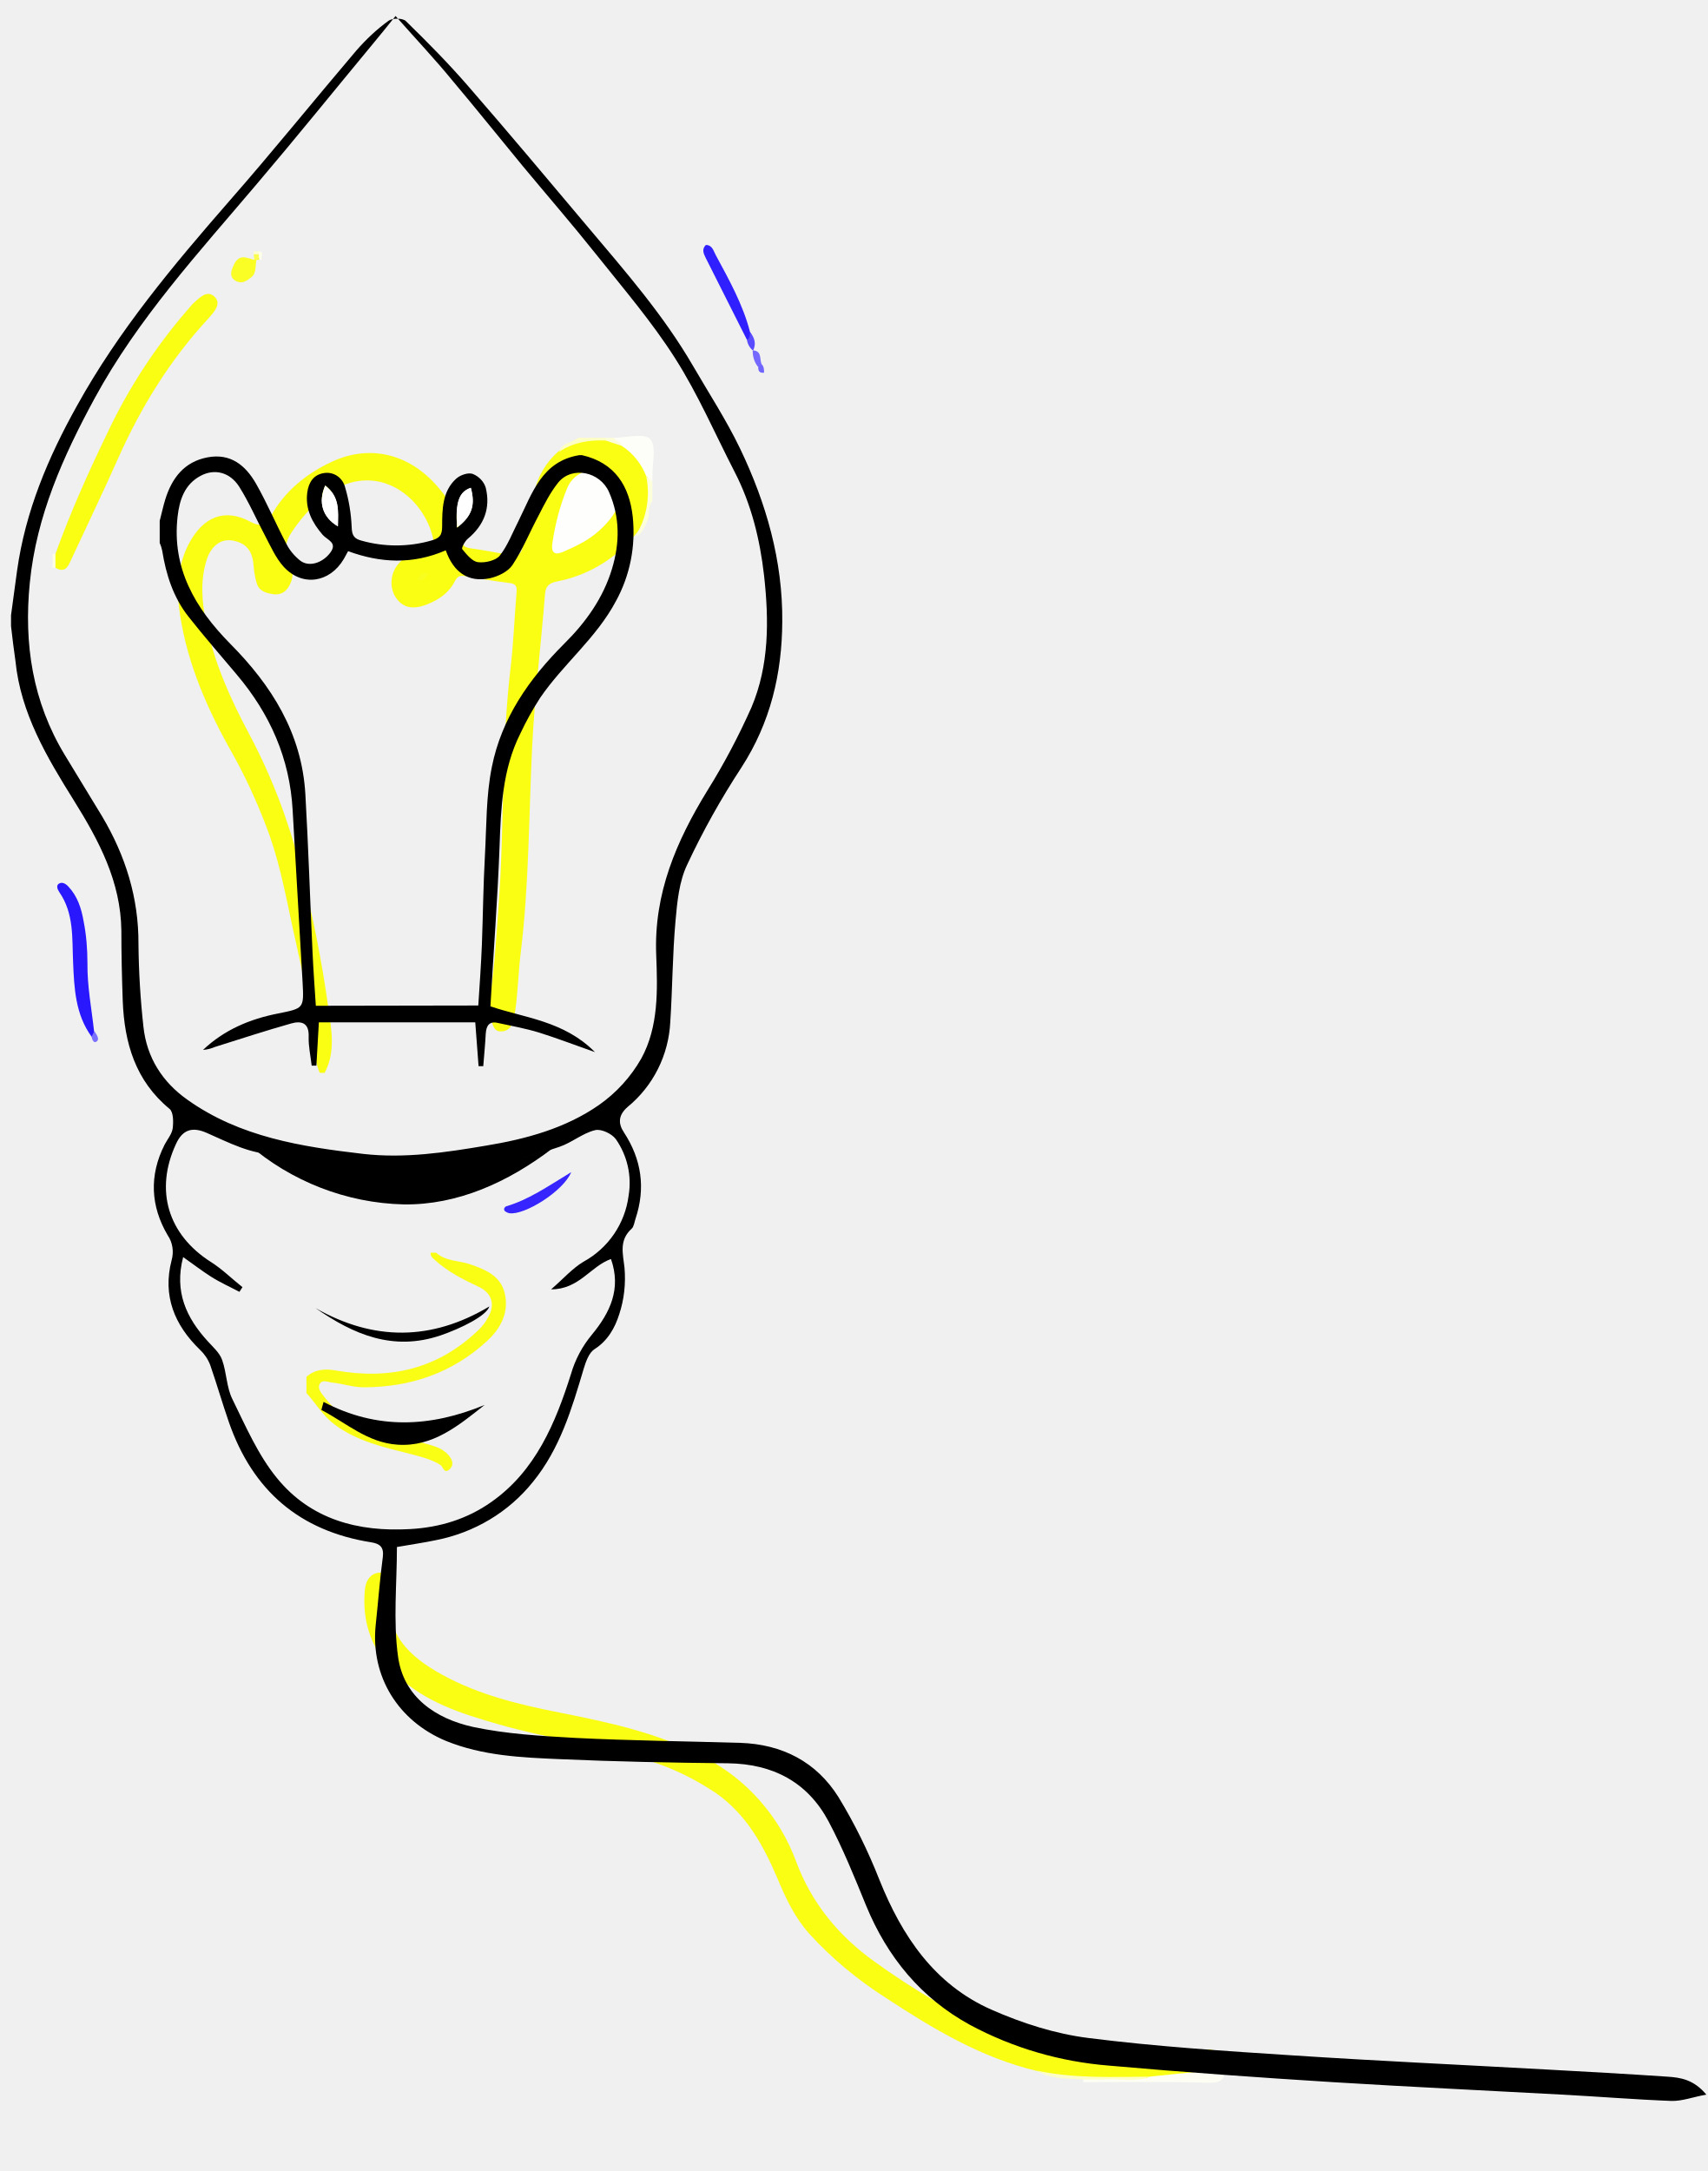
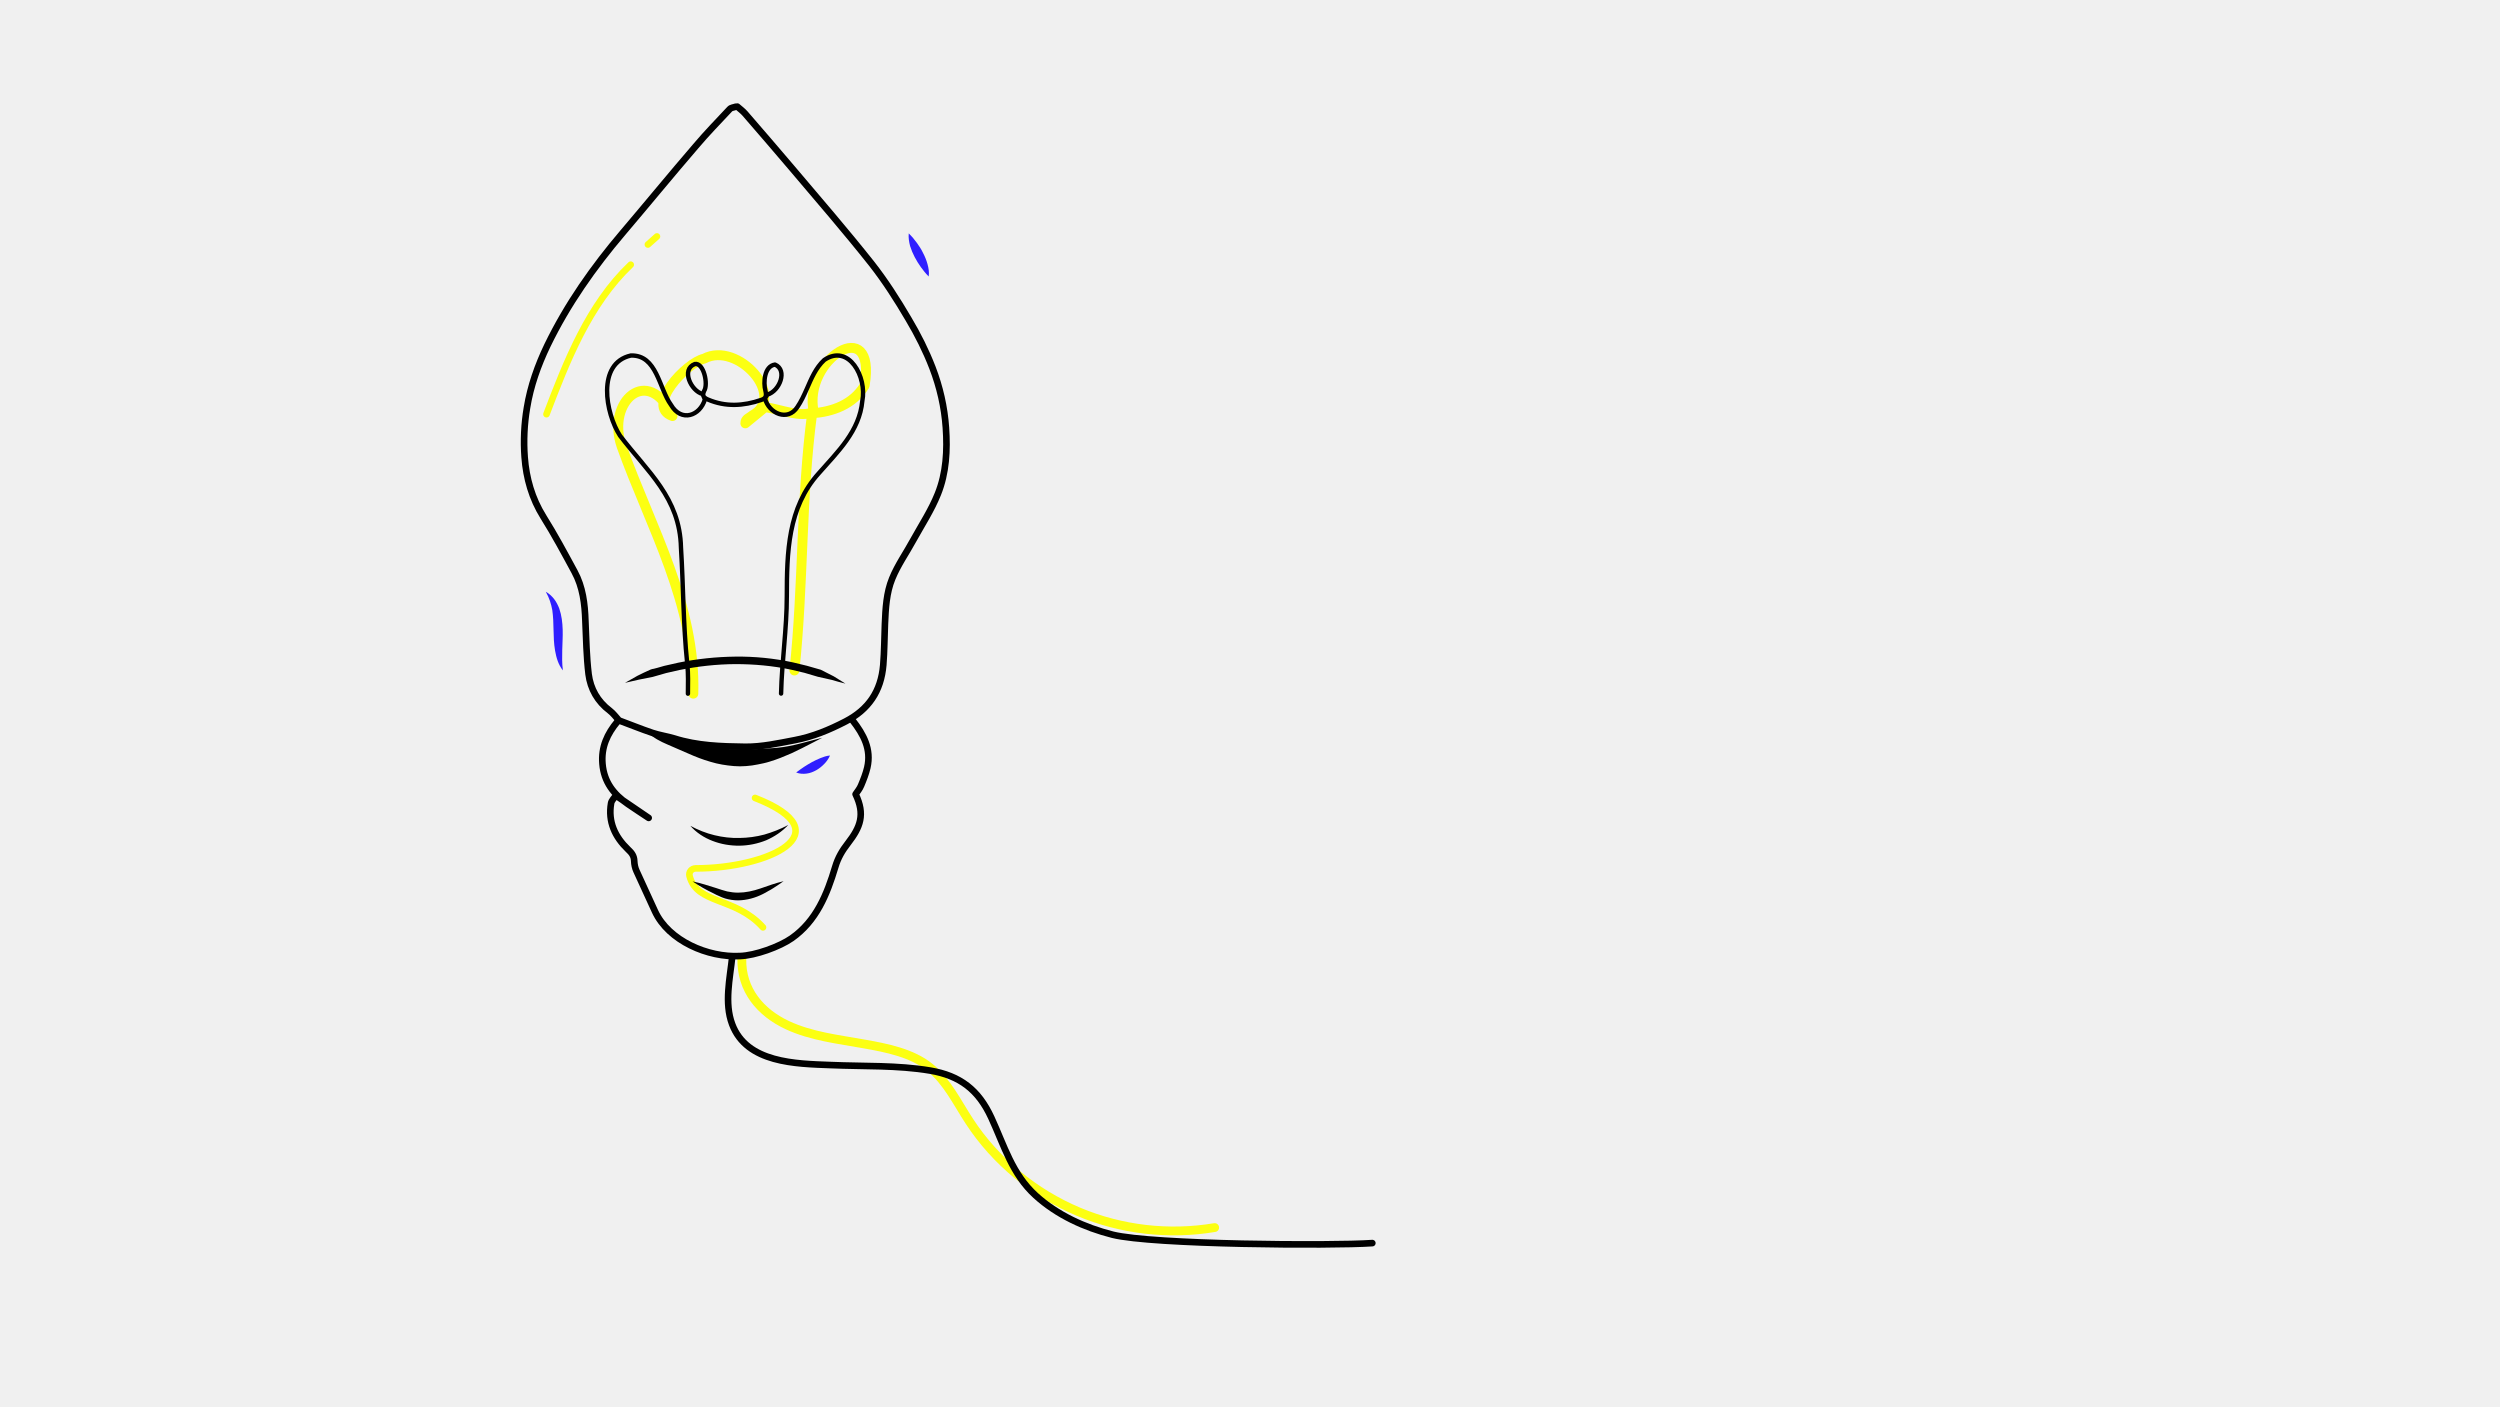
- <svg xmlns="http://www.w3.org/2000/svg" version="1.1" id="bulb" x="0px" y="0px" viewBox="0 0 619 787" style="enable-background:new 0 0 619 787;" xml:space="preserve">
+ <svg xmlns="http://www.w3.org/2000/svg" version="1.1" id="Layer_1" x="0px" y="0px" viewBox="0 0 2267.7 1275.6" style="enable-background:new 0 0 2267.7 1275.6;" xml:space="preserve">
  <style type="text/css">
- 	.st0{fill:#FEFEE1;}
- 	.st1{fill:#FEFEE9;}
- 	.st2{fill:#FDFECF;}
- 	.st3{fill:#FAFE13;}
- 	.st4{fill:#FAFE25;}
- 	.st5{fill:#FBFE4D;}
- 	.st6{fill:#FAFE26;}
- 	.st7{fill:#2917FE;}
- 	.st8{fill:#301FFE;}
- 	.st9{fill:#3625FE;}
- 	.st10{fill:#7468FE;}
- 	.st11{fill:#594BFE;}
- 	.st12{fill:#6F64FE;}
- 	.st13{fill:#7A6FFE;}
- 	.st14{fill:#FAFE12;}
- 	.st15{fill:#FEFEF9;}
- 	.st16{fill:#FDFEDA;}
- 	.st17{fill:#FDFEC3;}
- 	.st18{fill:#FDFED7;}
- 	.st19{fill:#FEFEFC;}
- 	.st20{fill:#FAFE20;}
- 	.st21{fill:#FAFE14;}
- 	.st22{fill:#FEFEF5;}
- 	.st23{fill:#FDFEC5;}
- 	.st24{fill:#FFFFFF;}
+ 	.st0{fill:none;stroke:#FCFF12;stroke-width:6;stroke-linecap:round;stroke-linejoin:round;stroke-miterlimit:10;}
+ 	.st1{fill:#2F1EFF;}
+ 	.st2{fill:none;stroke:#FCFF12;stroke-width:9;stroke-linecap:round;stroke-linejoin:round;stroke-miterlimit:10;}
+ 	.st3{fill:none;stroke:#FCFF12;stroke-width:8;stroke-linecap:round;stroke-linejoin:round;stroke-miterlimit:10;}
+ 	.st4{fill:none;stroke:#000000;stroke-width:6;stroke-linecap:round;stroke-linejoin:round;stroke-miterlimit:10;}
+ 	.st5{fill:none;stroke:#000000;stroke-width:4;stroke-linecap:round;stroke-linejoin:round;stroke-miterlimit:10;}
</style>
  <g id="yellow_reflection">
-     <path class="st0" d="M20.1,205.8h-1v-5h1C21.5,202.2,21.6,204.4,20.1,205.8C20.2,205.8,20.2,205.8,20.1,205.8z" />
-     <path class="st1" d="M94.9,94.1c-0.3,0-0.6,0-0.9,0c-0.3-0.2-0.6-0.5-0.8-0.9c-0.1-0.4-0.1-0.8,0-1.2c0.1-0.4,0.4-0.7,0.7-1   C96,91.5,94.4,93.1,94.9,94.1z" />
-     <path class="st2" d="M93.9,91.1l-0.1,1.1c-0.5,0.5-1.3,0.5-1.8,0l-0.1-1.1L93.9,91.1z" />
-     <path class="st3" d="M20.1,205.8v-5c5.4-15,11.9-29.5,18.8-43.8c7.9-16.8,18.2-32.4,30.5-46.3c0.1-0.1,0.2-0.3,0.3-0.4   c2.4-2.1,5.2-5.4,8-2.8s-0.1,5.6-2.2,8c-13.9,15-24.4,32.1-32.7,50.7c-5.5,12.4-11.4,24.6-17.1,36.9   C24.6,205.6,23.4,207.8,20.1,205.8z" />
-     <path class="st4" d="M93,94.2c-0.6,2.1,0.2,4.7-2,6.4c-1.7,1.3-3.3,2.4-5.4,1.3s-2.1-2.9-1.3-4.8c0.8-2,1.8-4.1,4.5-3.8   c1.1,0.2,2.2,0.5,3.3,0.9C92.4,93.8,92.7,93.8,93,94.2z" />
-     <path class="st5" d="M93,94.2h-0.4h-0.4c-0.1-0.7-0.2-1.3-0.2-2h1.8c0.1,0.3,0.1,0.6,0,0.9C93.5,93.4,93.2,93.8,93,94.2L93,94.2z" />
-     <path class="st6" d="M92.9,94.2c0.3-0.3,0.6-0.7,0.9-1.1l0.2,1L92.9,94.2z" />
+     <path class="st0" d="M572.1,240.1c-38.1,36.3-58,87.4-76.4,135.6" />
  </g>
-   <g id="blue_elements">
-     <path class="st7" d="M33.2,375.8c-5.9-8.1-6.3-17.6-6.7-27c-0.4-8.7,0.4-17.6-5-25.4c-0.6-0.9-1.3-2.4-0.1-3.1s2.5,0.1,3.4,1.1   c3.3,3.5,4.7,7.9,5.5,12.5c1,5,1.4,10.2,1.4,15.3c-0.1,8.3,1.5,16.4,2.4,24.6C34.5,374.8,35.1,375.9,33.2,375.8z" />
-     <path class="st8" d="M255.9,88.8c2.4,0,2.8,2.3,3.6,3.7c4.8,8.9,9.8,17.8,12.4,27.8c0.5,1.3,1.4,2.7-1.1,2.9l-15-29.8   C255,91.8,254.4,90.3,255.9,88.8z" />
-     <path class="st9" d="M207.1,424.9c-2.9,7-17,15.7-22.4,14.9c-0.6-0.1-1.2-0.4-1.7-0.8c-0.4-0.5-0.3-1.1,0.2-1.5   c0.1-0.1,0.2-0.1,0.3-0.2C191.7,434.9,198.7,430,207.1,424.9z" />
-     <path class="st10" d="M272.9,127c3.4,0.2,2.4,3.1,3.2,5c-0.1,0.6-0.6,1-1.2,1.1C273.5,131.4,272.8,129.2,272.9,127z" />
-     <path class="st11" d="M270.8,123.2c1.2-0.6,1-1.8,1.1-2.9c1.6,2.1,2.4,4.3,1.1,6.8C271.8,126.1,271,124.7,270.8,123.2z" />
-     <path class="st12" d="M274.9,133.1l1.2-1.1c0.9,0.9,0.9,2,0.9,3.1C275.5,135.3,274.8,134.6,274.9,133.1z" />
-     <path class="st13" d="M33.2,375.8l1-2c0.8,1.2,2,2.8,0.9,3.7S33.4,376.9,33.2,375.8z" />
+   <g id="blue_middle">
+     <path class="st1" d="M495.1,536.8c2.8,1.5,5.3,3.8,7.4,6.4c2.1,2.7,3.6,5.7,4.8,8.8c2.2,6.3,2.9,12.9,3.1,19.2s-0.3,12.5-0.4,18.5   c-0.1,6-0.3,12,0.6,18.4c-4.1-5-6-11.6-7.1-17.9c-1.1-6.3-1.3-12.8-1.4-18.8c-0.1-6.2-0.3-12-1.1-17.8   C500,548,498.3,542.4,495.1,536.8z" />
  </g>
-   <g id="yellow_inside">
-     <path class="st14" d="M115.9,388.9c-2.8-7-2.7-14.6-3.7-21.9c-1.5-10.9-4.1-21.4-6.4-32.1c-2.6-12.3-5-24.7-9.7-36.4   c-3.3-8.6-7.2-17-11.7-25.1c-9-15.8-16.3-32.3-19.1-50.3c-1.4-8.9-1.2-18.1,3.5-26.6c5.1-9.2,12.7-12.3,21.9-7.4   c3.7,2,5.6,1.4,7.5-2c5.1-9.2,13-15.5,22.3-19.8c13-6,27.5-3.4,38.4,9.4c4.6,5.4,8.5,11.5,8.6,19.1c0,1.8,0.9,2.6,2.7,2.9   c4.9,0.7,9.8,1.6,14.7,2.5c2.8,0.5,4.1-0.2,4.7-3.4c1-6.4,2.6-12.7,4-19c1.2-5.9,4.3-11.2,8.9-15.2c4.6-4.6,10.4-4.9,16.3-4.6   c2.3,0,4.6,0.6,6.7,1.6c5.1,2.6,8.1,6.9,9.6,12.2c0.5,7.6,0.5,15.2-5.1,21.4c-7.2,8.6-17.1,14.5-28.2,16.6c-2.9,0.6-4,1.9-4.2,4.5   c-1.5,18.7-3.8,37.2-4.7,56c-1.2,24.6-1.1,49.4-4.1,73.9c-0.9,7.2-1,14.5-2.1,21.8c-0.2,1.5-0.6,2.9-1.1,4.3   c-0.6,1.6-2.2,2.6-3.9,2.6c-2.1,0.1-2.8-1.5-3.3-3.1c-1.2-3.6-1-7.2-0.5-10.8c1.5-10.7,2.1-21.4,2.9-32.1   c2.1-28.6,0.9-57.3,4.3-85.8c1.1-9.2,1.4-18.5,2.2-27.7c0.1-1.8-0.3-2.7-2.2-3c-5.6-0.7-11.1-1.6-16.7-2.6   c-1.9-0.3-2.7,0.4-3.5,1.9c-2.1,4.1-5.5,6.5-9.6,8.2c-5.3,2.2-9,1.6-11.6-2s-2.4-9.1,1-12.8c2.7-2.9,5.6-5.8,9.9-6.2   c2.6-0.2,2.8-1.4,2.2-3.6c-4.2-16.1-23.2-29.1-41.8-12.3c-3.5,3.3-6.7,7-9.3,11c-2.1,3.1-2.8,6.2-1,9.8c1.4,2.9,2,6,0.4,9.1   c-1.2,2.5-3.2,3.9-6,3.5s-5.3-1.2-6.1-4.2c-0.6-2.1-0.9-4.2-1.1-6.4c-0.4-5.3-2.8-8.1-7.9-8.9c-3.9-0.6-7.4,2-9,6.8   c-2.5,7.7-1.8,15.5-0.3,23.1c2.9,14.4,8.9,27.7,15.8,40.6c8,15.1,14.1,31.1,18.3,47.6c4.4,16.8,7.8,33.9,10.2,51.1   c1.1,7.8,2.8,16.1-1.3,23.8L115.9,388.9z" />
-     <path class="st15" d="M234.3,172.7c-1.7-4.5-4.8-8.4-8.8-11c-0.7-1.3-3.2-0.8-3-3c4.6,0,11.2-1.8,13.2,0.5   c2.4,2.6,0.7,8.9,0.8,13.5c0,0.7,0,1.3,0,2C234.6,175.3,235.4,172.9,234.3,172.7z" />
-     <path class="st16" d="M234.3,172.7l2.2,1.9v7c-1.9,2.1-0.6,5-1.9,7.4c-1.1,2.1-1.6,4.6-4.3,5.5C234.4,188,235.8,180.2,234.3,172.7z   " />
-     <path class="st17" d="M219.6,159.7c-6-0.3-11.8,0.7-16.9,4.1c1-3.5,4.8-3.2,6.9-5.1h10c0.3,0.2,0.4,0.4,0.3,0.6   S219.7,159.7,219.6,159.7z" />
-     <path class="st18" d="M219.6,159.7v-1h3c0.7,1.3,2.6,1.4,3,3L219.6,159.7z" />
-     <path class="st19" d="M224.6,180.5c-0.4,4.6-3.6,8.4-7.3,11.8s-8.2,5.6-12.8,7.6c-3.1,1.4-4.9,1-4.2-3.3c1-6.7,2.7-13.3,5.3-19.6   c1-2.5,2.9-4.5,5.3-5.6C218.7,167.5,224.5,171,224.6,180.5z" />
-     <path class="st20" d="M155.2,207.8c-0.7,1.8-1.7,2.8-3.9,2.4C152.1,208.4,153,207.4,155.2,207.8z" />
+   <g id="blue_top_right">
+     <path class="st1" d="M824.3,211.7c2.9,2.8,5.2,5.6,7.3,8.5c2.1,2.9,4.1,5.9,5.6,9.1c1.7,3.2,3.1,6.6,4.1,10.2   c1,3.6,1.7,7.4,1.1,11.3c-2.8-2.8-5-5.6-7.1-8.5s-3.9-5.9-5.6-9.1c-1.7-3.2-3.1-6.6-4.2-10.1C824.6,219.4,823.9,215.8,824.3,211.7z   " />
  </g>
-   <g id="yellow_elements_bottom">
-     <path class="st14" d="M375.8,750.7c-20.2-4.8-37.6-15.3-54.7-26.5c-10.2-6.5-19.6-14.3-27.7-23.2c-5.3-5.9-8.6-13-11.6-20.2   c-5.1-11.9-11.1-22.9-22.1-30.7c-8-5.4-16.7-9.6-26-12.3c-17.5-5.4-35.7-7.7-53.2-12.8c-13.3-3.8-26.5-8-36.8-17.9   c-8.8-8.5-12.6-18.9-11.4-31c0.3-3.3,2.4-6.3,6.1-6s3.6,4.1,3.2,6.3c-2.4,15.7,6.6,24,18.7,30.7c13.3,7.3,27.8,10.8,42.5,13.7   c18,3.6,36.1,7.4,52.5,16.2c15.5,8,27.4,21.6,33.4,38c5.6,15,15.4,26.8,28.2,36c14.1,10.2,29.2,19.1,45,26.4   c14.8,6.8,30.5,7.7,46.4,7.2c9.6-0.3,19.2-0.6,28.8-1.6c3.6-0.4,5,1.4,6.6,3.7v2c-1.2,2.3-3.4,3.1-5.8,3.2   c-7.2,0.3-14.3,1.7-21.6,1.8c-11.5,0-23,0.4-34.4-1.5C379.8,752,377.8,751.4,375.8,750.7z" />
-     <path class="st21" d="M111.1,499.1c3.1-2.7,6.6-3,10.6-2.3c19.8,3.5,37.4-0.6,52.1-15c1.2-1.2,2.2-2.5,3-4   c2.9-4.8,1.6-9.1-3.4-11.4c-5.6-2.6-11-5.4-15.6-9.5c-0.9-0.8-1.8-1.5-1.7-2.8h2c3.5,3.2,8.2,2.8,12.3,4.2   c5.5,1.9,10.9,4.1,12.5,10.2c1.8,6.9-1.2,12.9-6.2,17.5c-12.6,11.7-27.9,16.9-44.9,16.9c-3.8,0-7.5-1.3-11.3-1.7   c-1.5-0.1-3.6-1.3-4.6,0.5c-0.9,1.6,0.6,3.3,1.5,4.5c4.2,5.5,9.5,9.7,16.3,11.6s13.4,3.5,20.1,5.4c3.2,0.9,6.5,1.6,8.8,4.3   c1.2,1.4,2.2,3.3,0.5,5c-2.1,2.1-2.4-0.8-3.5-1.5c-3.4-2.1-7.3-3-11.1-4c-9.5-2.4-19-4.5-27.2-10.6c-4.3-3.2-6.7-7.6-10.2-11.4   L111.1,499.1z" />
-     <path class="st22" d="M416.7,752.8c6.3-0.6,12.5-1.4,18.8-1.8c2.8-0.3,5.5-1,8.1-2.2c1.1,5.1-0.8,6.3-6,6.2   c-15-0.4-30-0.2-44.9-0.2c0-0.3,0-0.6,0-1c5.9-1.1,11.8-0.2,17.7-0.5C412.5,753.2,414.7,753.9,416.7,752.8z" />
-     <path class="st23" d="M416.7,752.8c-5.1,2.1-10.4,0.7-15.6,1c-2.8,0.2-5.6,0-8.4,0c-5.8-0.3-11.7,0-16.9-3.2   C389.4,753.5,403.1,752.9,416.7,752.8z" />
+   <g id="blue_bottom_right">
+     <path class="st1" d="M752.9,685.3c-1.4,3.1-3.2,5.6-5.3,7.7c-2.1,2.2-4.5,4.1-7.1,5.6c-2.7,1.5-5.6,2.7-8.8,3.1   c-3.1,0.4-6.4,0.3-9.5-1c2.7-2.1,5-3.6,7.3-5.2c2.4-1.5,4.6-2.9,7-4.2c2.4-1.3,4.9-2.5,7.6-3.6S749.5,685.6,752.9,685.3z" />
  </g>
-   <g id="bulb_shadow">
-     <path d="M89.9,414.7c36.8,9.7,73.4,14.2,110.4,1.6c-16.1,12.3-34.5,20.6-54,20.3C125.6,436.1,105.6,428.3,89.9,414.7z" />
-     <path d="M117.3,508.2c19.4,10.2,38.8,9.2,58.4,1.1c-9.5,7.5-18.8,15.3-31.6,14.4c-10.8-0.7-18.6-7.9-27.6-12.6L117.3,508.2z" />
-     <path d="M114.4,474.2c21.1,12,42.1,11.9,63-0.6c-1,3.4-10.4,8-17.7,10.5C142.5,489.9,128.2,483.8,114.4,474.2z" />
-   </g>
-   <g id="bulb_inside">
-     <path d="M211,165c11.9,2.7,17.2,11.2,18.4,22.4c1.1,10.6-1,21.2-6.1,30.5c-7.1,13.4-19.1,22.8-27.5,35.1c-2.7,4.2-5.1,8.5-7.2,13   c-6.5,13-7,27-7.5,41.1c-0.7,19-2.2,38-3.3,57.7c12.2,4.2,26.6,5.2,37.9,16.6c-7.7-2.7-13.9-5.1-20.3-7.1c-4.9-1.5-10-2.4-15-3.5   c-3.1-0.7-4.1,1.1-4.3,3.9c-0.2,3.9-0.6,7.9-0.9,11.8l-1.7,0c-0.4-5.1-0.8-10.2-1.2-15.9h-56.7l-0.9,15.7H113   c-0.4-3.5-1.2-7-1.1-10.5c0.2-5.1-2.7-5.8-6.3-4.8c-9.2,2.6-18.4,5.6-27.6,8.5c-1.4,0.6-2.9,1-4.4,1.1c7.7-7.3,17-11.2,27.2-13.2   c9.4-1.9,9.4-1.8,8.9-11.3c-1.2-20.8-2.4-41.5-3.6-62.3c-1-18.8-8.2-35-20.3-49.3c-5.9-7-11.9-13.9-17.5-21   c-5.5-7-8.1-15.2-9.5-23.9c-0.2-1-0.5-1.9-0.9-2.8v-8c0.7-2.6,1.2-5.1,2-7.7c2.4-7.8,6.9-13.7,15.3-15.3s13.8,2.9,17.6,9.5   c4,7,7.2,14.6,11,21.8c1.2,2.4,2.9,4.4,5,6.1c3.2,2.5,8.1,0.9,10.9-2.8s-1-4.6-2.7-6.5c-3.8-4.4-6.4-9.3-5.6-15.4   c0.5-3.6,2.2-6.4,6-7c3.5-0.6,6.8,1.6,7.7,5.1c1.4,4.7,2.2,9.6,2.4,14.6c0.1,2.9,0.9,4.1,3.6,4.8c8.2,2.3,16.9,2.3,25.1,0   c3.2-0.9,4.1-1.9,4.1-5.3c0-6.1,0.1-12.6,5-17.1c1.5-1.4,4.4-2.4,6.1-1.8c2.2,0.9,4,2.7,4.7,5c1.8,7.4-0.6,13.6-6.5,18.5   c-1.1,0.9-2.4,3.4-2,3.8c1.6,1.9,3.6,4.5,5.8,4.7c2.5,0.3,6.4-0.6,7.8-2.4c2.9-3.7,4.6-8.3,6.8-12.6c5-10.1,8.5-21.6,22-23.8   L211,165z M173.4,364.5c0.5-7.5,1-14.8,1.3-22c0.4-10.8,0.5-21.5,1.1-32.3s0.4-21.7,2.5-32.1c3.5-17.7,13.5-32,26.2-44.7   c7.8-7.7,14.2-16.6,17.4-27.3c2.8-9.3,2.9-18.6-1.1-27.7c-3.2-7.4-13.4-9.6-18.4-3.5c-2.9,3.6-5,7.8-7.1,11.9   c-3.2,6-5.8,12.4-9.5,18c-1.6,2.4-5.1,4.1-8.1,4.8c-8,1.7-13.3-2.2-16.1-10.1c-12,5.2-23.7,4.6-35.4,0.3c-0.7,1.2-1.1,2.1-1.6,2.9   c-5.1,8.6-15.1,10.1-21.8,2.7c-2.8-3.1-4.6-7.2-6.6-11c-3.2-6-5.9-12.3-9.5-18c-3.4-5.3-9-6.6-14-3.9c-5.8,3.1-7.6,8.7-8.3,14.6   c-2.2,18.9,6.4,33.4,19,46.2c15.1,15.2,26,32.5,27.3,54.5c1.1,19.1,1.7,38.2,2.6,57.3c0.3,6.6,0.8,13.2,1.2,19.5L173.4,364.5z    M117.9,176c-2.7,6.1-0.9,11.6,4.6,14.8C122.6,185.3,123.3,180.1,117.9,176z M165.7,191.3c5.4-4.2,6.7-8.1,5-14.4   C166.4,178.2,165,182.1,165.7,191.3L165.7,191.3z" />
-     <path class="st24" d="M117.9,176c5.3,4.1,4.7,9.3,4.6,14.8C117,187.6,115.2,182.1,117.9,176z" />
-     <path class="st24" d="M165.7,191.2c-0.6-9.2,0.8-13,5-14.4C172.4,183.2,171.1,187.1,165.7,191.2z" />
-   </g>
-   <g id="bulb_outline">
-     <path d="M4,223c0.7-5.4,1.5-10.8,2.2-16.2c3-21.4,11.2-40.9,21.7-59.7C43,119.8,62.8,96.2,83.2,72.8c15.7-17.9,30.6-36.4,46-54.5   c3.5-4,7.4-7.7,11.7-10.8c1.4-1,5.2-1,6.3,0.2c7.8,7.6,15.5,15.4,22.6,23.6c14.7,16.9,29.1,34.1,43.5,51.2   c13.5,16,27.2,31.7,37.8,49.9c5.8,10,12.2,19.8,17.2,30.2c9.5,19.8,15.5,40.7,15.3,62.8c-0.1,18.8-4.3,36.6-14.8,52.8   c-7.4,11.3-14,23.1-19.7,35.3c-2.9,6.1-3.6,13.5-4.2,20.3c-1.1,12.2-1.1,24.5-1.9,36.7c-0.6,12-6.2,23.2-15.5,30.8   c-3.3,2.9-3.5,5.9-1.3,9.2c6.4,9.8,7.9,20.2,4.2,31.3c-0.4,1.2-0.6,2.9-1.4,3.6c-4.6,4.2-3.2,8.9-2.6,14.1   c0.5,5.7-0.1,11.5-1.9,16.9c-1.5,4.8-4.1,9.6-9,12.7c-2,1.3-3.1,4.5-3.9,7.1c-4.3,14.5-8.6,29-18.4,41c-8.8,11-21.3,18.4-35.1,21.1   c-4.2,0.9-8.5,1.5-14.2,2.5c0,13.2-1.4,26.7,0.4,39.7c2,14.7,13.6,22.5,27.1,25.5c12.1,2.6,24.7,3.3,37.1,4   c19.9,1,39.9,1.2,59.9,1.8c15.2,0.5,27.6,6.9,35.6,19.7c5.8,9.5,10.7,19.5,14.8,29.9c8.2,20.5,20,38,40.6,47.1   c11.1,4.9,23.2,8.8,35.3,10.3c24.5,3.1,49.3,4.7,74.1,6.3c30.5,2,61.1,3.4,91.7,5.1c14.6,0.8,29.2,1.6,43.9,2.6   c4.8,0.3,9.6,1,14.2,6.5c-4.9,0.9-8.8,2.4-12.6,2.3c-13.3-0.5-26.6-1.6-39.9-2.3c-27.6-1.5-55.2-2.8-82.8-4.5   c-27.1-1.7-54.2-3.6-81.2-6c-17.7-1.4-34.9-6.4-50.5-14.8c-17.7-9.7-29.9-24.5-37.6-43.2c-4.2-10.3-8.4-20.7-13.6-30.5   c-7.6-14.3-20.2-20.9-36.5-21.1c-20.3-0.2-40.7-0.6-61-1.5c-13.9-0.6-27.9-1.2-41.2-6.6c-17.3-7.2-27.4-23.3-25.5-42   c0.9-8.3,1.5-16.6,2.6-24.8c0.4-3.5-1.1-4.7-4.2-5.2c-26-4.1-43-18.8-51.6-43.5c-2.4-6.9-4.4-13.9-6.8-20.8c-0.8-2.1-2.1-4-3.7-5.5   c-9.3-9-13.6-19.6-10.3-32.4c0.9-3.1,0.4-6.5-1.4-9.1c-6.2-10.5-6.8-21.7-1.1-32.9c1-1.9,2.6-3.8,2.9-5.8c0.3-2.3,0.3-5.9-1.1-7.1   c-12.4-10.2-16.4-23.9-17-39.1c-0.3-8.5-0.5-17-0.5-25.5c-0.2-17.8-8.1-32.6-17.2-47.2c-9.8-15.7-19.3-31.6-21.2-50.6   C5,235.5,4.5,231.3,4,227V223z M143.4,5.8c-3.3,4.1-5.8,7.2-8.3,10.2c-14,16.9-27.8,34-42,50.7c-21,24.8-43.1,48.8-58.8,77.7   c-11.4,21-21.1,42.6-23.5,66.9c-2.2,22.1,1,43.1,12.7,62.4c4.5,7.4,9,14.8,13.5,22.2c8.5,14.3,13.3,29.6,13.2,46.4   c0.1,10,0.7,20,1.8,29.9c1.2,11.2,6.9,20.1,16,26.5c19,13.5,41.3,17,63.7,19.6c15,1.7,29.7-0.5,44.5-3c14.6-2.4,28.8-6.3,40.9-14.7   c6.3-4.4,11.6-10.2,15.4-16.9c6.3-11.5,5.9-24.9,5.4-37.5c-0.9-22.3,7.3-41.3,18.6-59.7c6-9.6,11.3-19.7,15.9-30   c6.5-15.3,6.4-31.6,4.6-47.9c-1.5-13.1-4.6-25.8-10.7-37.6c-7.1-13.8-13.3-28.2-21.6-41.2c-8.4-13.2-18.7-25.2-28.5-37.5   c-8.6-10.8-17.7-21.3-26.6-32c-8.5-10.3-16.9-20.8-25.5-31C157.9,21.7,151.2,14.6,143.4,5.8z M199.8,467.4c4.5-3.9,7.7-7.6,11.7-10   c9-4.9,15.1-13.8,16.4-24c1.2-7.2-0.5-14.5-4.6-20.4c-1.4-2-5.4-3.9-7.6-3.3c-4.5,1.1-8.4,4.5-12.8,6c-7.3,2.5-14.9,4.5-22.4,6.3   c-6.4,1.5-13,3.6-19.5,3.5c-19.2-0.4-38.7,1.4-57.2-6.3c-1.3-0.5-2.6-0.7-3.9-0.7c-9.1-0.1-16.9-4.3-24.9-7.8   c-5.2-2.3-8.8-1.3-11.2,4c-7.8,16.8-2.9,32.9,12.7,42.8c4.1,2.6,7.6,6.1,11.4,9.1l-1.1,1.7c-3.4-1.8-7-3.4-10.3-5.5   s-6.4-4.5-10.1-7.1c-3.3,12.6,1.2,22.1,9,30.6c1.9,2.1,4.2,4.1,5.1,6.6c1.7,4.7,1.6,10.1,3.8,14.4c4.8,9.8,9.3,20.2,16.1,28.5   c12.2,15,29.4,19.6,48.3,18.5c10.7-0.6,20.6-3.6,29.4-9.8c16.1-11.3,23.3-28.7,28.9-46.4c1.5-5.2,4.1-10.1,7.6-14.3   c6.6-8,10.7-16.6,6.9-27.4C214.1,459,210,467.4,199.8,467.4z" />
-   </g>
+   <path id="light_on_support_wires" class="st2" d="M720.6,608.2c8.3-77.3,5.9-157.1,16.1-233.3c18.2-1.3,37-7.8,47.6-25.2  c11.2-66.3-56.3-23.7-46.2,23.8c-11.6,5.9-30.5-2.4-44.1-4.2L676.1,384c-0.1-4.2,3.8-4.9,6-7c32.4-17.2-12.9-67.8-43.4-51.7  c-16.5,3.8-53.5,43.4-28.7,52.1c-21.9-47.4-60.4-13.2-46.1,27.6c26.2,73.1,67.4,143.5,65,224.2" />
+   <path id="light_reflection_cable" class="st3" d="M672.9,870.2c-0.4,27.5,16.5,48.1,41.3,59.7c21.9,10.2,46.2,12.8,69.9,17.1  c19.8,3.5,43.3,8.1,59.3,21.2c15.8,12.9,24.9,32.1,35.9,48.9c23.7,36.4,59.1,65.3,99.1,82.1c38.7,16.3,82,21.3,123.4,14.3" />
+   <path id="light_reflection_bulb_bottom" class="st0" d="M684.9,723.8c81.5,31.9,11.2,63.9-53.8,63.9c-3.8,0-6.6,3.4-5.6,7  c6.7,25.8,41.5,18.6,66.6,46.5" />
+   <path id="outline" class="st4" d="M667.4,96.8c-1.8,0.7-4.3,0.8-5.5,2.2c-10.4,11.1-21,22-30.8,33.6c-22.3,25.9-43.9,52.3-66,78.3  c-26.8,31.5-50.4,65-68.5,102.3c-8.7,18.1-15.4,37-18.6,56.7c-2.5,14.7-3.2,30-2.1,44.8c1.4,19.1,6.6,37.4,17,54.1  c10.1,16.1,19.1,32.9,28.2,49.7c7.6,13.9,9.4,29.3,9.9,44.8c0.7,16.1,1,32.4,2.9,48.3c1.7,13.2,8.1,24.7,19.3,33.1  c3.1,2.4,5.5,5.7,8.3,8.8c9.8,3.6,20,7.8,30.4,11.3c6.3,2.1,13.2,3.1,19.6,5c21,6.7,42.7,7.3,64.5,7.6c15.3,0.1,30-3.2,44.8-6  c16.5-3.1,31.5-9.4,46.2-17c20.7-10.8,32.2-27.2,34.2-51.3c1-12.3,1-24.8,1.5-37.1c0.6-14,1.3-28.3,6.6-41.2  c5-12.3,12.9-23.4,19.3-35.2c7.6-13.7,16.3-27,22.1-41.5c7.7-19.1,8.7-39.7,7.3-60.1c-1.3-18.8-5.5-37.1-12.2-54.5  c-5.9-15.3-13.3-30-21.7-44.1c-10.2-17.4-21.2-34.6-33.6-50.4c-23.3-29.4-47.8-57.7-72-86.3c-14.2-16.7-28.4-33.2-42.7-49.7  c-2.1-2.4-4.6-4.2-7-6.3" />
+   <path id="cable" class="st4" d="M664.2,867.8c-2.1,19.8-7.3,42-0.1,61.2c13.2,35.4,57.9,35.9,89.4,37.1c30.1,1.3,60.4,0,90.2,5  c27.2,4.6,43.9,17.5,55.5,42.7c11.8,25.6,18.8,51.1,40.2,70.6c19.6,17.8,44.4,29.1,69.9,35.6c36.1,9,198.5,10.2,235.5,7.6" />
+   <path id="bulb_bottom" class="st4" d="M560.2,654.4c-9.4,11.2-15,23.4-13.7,38.5c1.4,16.4,10.1,27.6,23,36.4  c6.2,4.3,12.6,8.4,18.9,12.6l-29.8-20.3c-1.5,2.4-3.9,4.5-4.3,7c-2.9,16.8,3.5,30.5,15.4,41.9c3.4,3.1,5.5,6,5.6,10.6  c0.1,3.1,0.8,6.3,2.1,9.1c5.5,12.2,11.1,24.4,16.7,36.4c12.3,26.8,48.2,42.2,77.1,40.6c3.5-0.1-3.5,0.1,0,0  c13.9-0.4,36-8.5,46.9-16.1c22.4-15.7,32.1-39.9,39.5-64.6c2.5-8.5,6.4-15,11.6-21.7c11.3-14.6,15.7-25.9,6.9-44.4  c1.7-2.5,3.8-5,5-8c2.2-5.2,4.3-10.6,5.6-16.1c3.9-16.7-3.4-30.1-13.2-42.7" />
+   <path id="shadow_top" d="M745.9,669.2c-6.2,3.1-12.2,6.4-18.5,9.5c-3.1,1.5-6.3,3.1-9.5,4.6c-3.2,1.4-6.6,2.8-9.8,4.1  c-3.4,1.3-6.7,2.5-10.1,3.5c-3.4,1.1-7,1.8-10.5,2.5c-3.5,0.7-7.1,1.3-10.8,1.5c-3.6,0.3-7.3,0.3-10.9,0c-7.3-0.6-14.6-1.8-21.4-3.9  c-7-2-13.6-4.6-19.9-7.4l-19.1-8.3c-6.3-2.7-13-6-17.8-11.2c6.3,3.2,12.8,4.6,19.5,6c6.7,1.4,13.6,2.9,20.2,4.5  c6.7,1.5,13.3,2.8,19.8,3.6c6.4,0.8,12.9,1.4,19.3,1.3h9.7c3.2,0,6.4,0,9.8,0c3.2-0.1,6.6-0.3,9.9-0.6c3.4-0.1,6.7-0.4,10.1-0.7  C719.2,676.9,732.4,672.5,745.9,669.2z" />
+   <path id="shadow_bottom" d="M628.2,799.5c7.3,1.5,14.3,3.8,21.3,6c3.5,1.1,7,2.4,10.1,3.1c3.2,0.7,6.6,1.1,9.9,1.1  c6.7,0,13.6-1.5,20.3-3.8c6.9-2.4,13.7-4.9,21-6.6c-2.9,2.2-6.2,4.2-9.2,6.2c-1.5,1-3.2,2-4.8,2.8c-1.5,1-3.2,1.8-4.9,2.7  c-6.7,3.4-14.4,5.6-22.3,5.7c-3.9,0-8-0.6-11.8-1.7c-1-0.3-1.8-0.6-2.8-1l-1.4-0.6l-1.3-0.6c-1.7-0.7-3.4-1.5-5-2.4  C640.8,807.3,634.3,803.7,628.2,799.5z" />
+   <path id="shadow_middle" d="M715,748.3c-5.5,6-12.5,10.6-20,13.9c-7.7,3.1-16,4.8-24.2,4.9s-16.7-1.3-24.4-4.3  c-7.7-2.9-14.9-7.6-20.2-13.7c7.1,3.8,14.4,6.7,21.9,8.5c7.4,1.8,15,2.7,22.7,2.5c7.6-0.1,15.1-1.1,22.6-3.1  C700.6,754.9,707.9,752.1,715,748.3z" />
+   <path id="shadow_inside_bulb" d="M766.9,620.1c-4.2-1-8.4-2.2-12.5-3.4c-4.2-1-8.4-1.8-12.5-2.8l-12.2-3.6l-12.3-2.9  c-16.5-3.5-33.5-5-50.4-5c-17,0.1-33.9,2-50.4,5.3l-12.3,2.8c-4.1,1.1-8.1,2.4-12.2,3.5l-12.6,2.5c-4.2,1-8.4,2-12.6,2.9  c3.8-2.2,7.6-4.3,11.3-6.4c3.9-2,7.8-3.8,11.8-5.6c1-0.4,2.1-0.7,3.1-0.8c1.1-0.3,2.1-0.6,3.1-0.8l6.3-1.8l12.8-2.9  c17.1-3.5,34.5-5.3,51.8-5.5s34.9,1.5,52,5.2l12.8,3.1l12.6,3.6c3.9,2,7.8,3.9,11.8,6C759.5,615.5,763.2,617.7,766.9,620.1z" />
+   <path id="support_wires" class="st5" d="M624,629.2c-0.1-8.8,0.6-17.8-0.7-26.6v-1.4c-3.6-34.7-3.4-69.6-5.6-104.4  c-1-45.4-30.3-68.7-55.3-101.6c-13.2-20.2-21.3-65.7,9.8-72.7c23.7-0.8,25.5,29.7,36.4,44.7c9.5,16.3,26.5,9.8,30.8-4.9l-2.1-4.9  c-10.5-2.7-19.8-22.4-7-27.2c8.1-1.4,12.3,18.5,8.4,24.4c-1.7,3.8-1,5.9,3.4,7.8c16.1,6.9,32.2,5.9,48.3,0.4  c3.9-1.3,5.2-3.2,3.9-8.4c-2-7.3-1.1-22.3,8.7-23.7c11.6,5,4.3,24-7,27.3l-2.1,3.5c3.5,13.5,20.7,21.2,29.4,7.7  c3.4-5,5.9-10.5,8.4-16.1c4.2-9.5,8.1-19.3,16-26.6c22.4-15.1,38.8,15.6,34.5,37.1c-2.5,27.5-22.4,46.2-39.5,65.7  c-28.2,31.2-28.9,71.9-29,111.5c0,29.6-4.5,58.8-5.2,88.3" />
+   <line id="light_reflection_top" class="st0" x1="587.7" y1="221.8" x2="595.9" y2="214.5" />
</svg>
